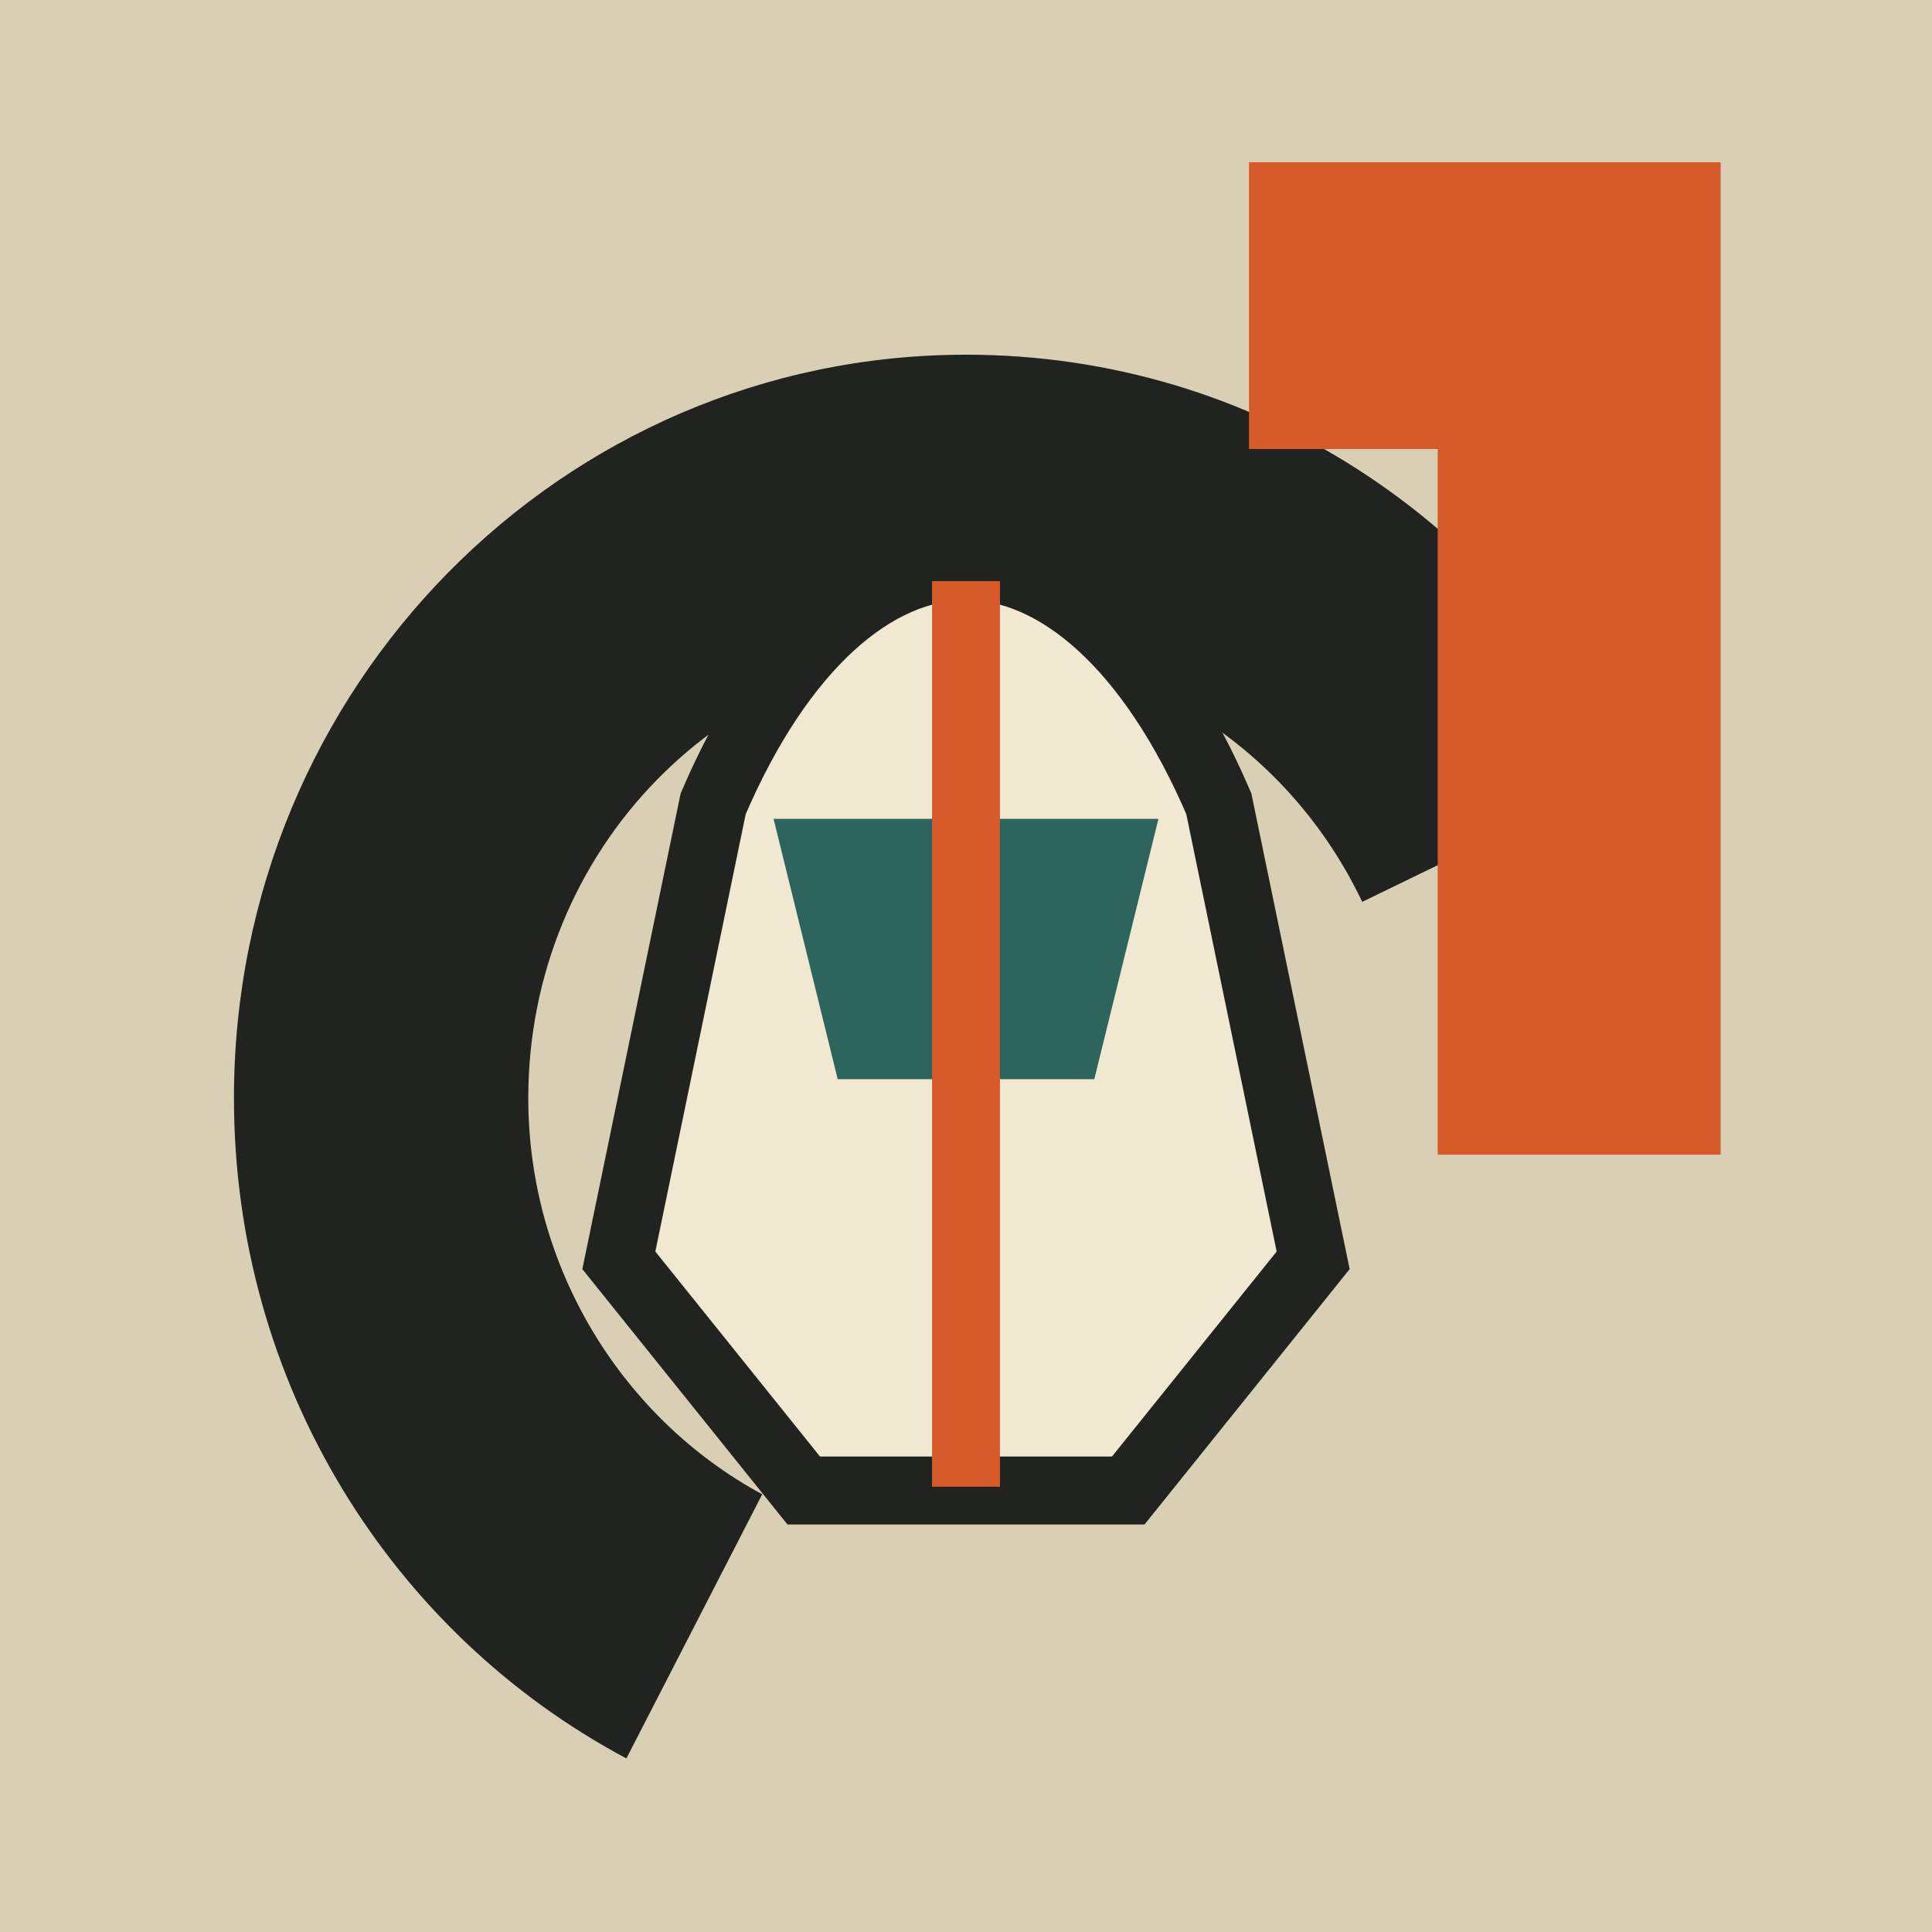
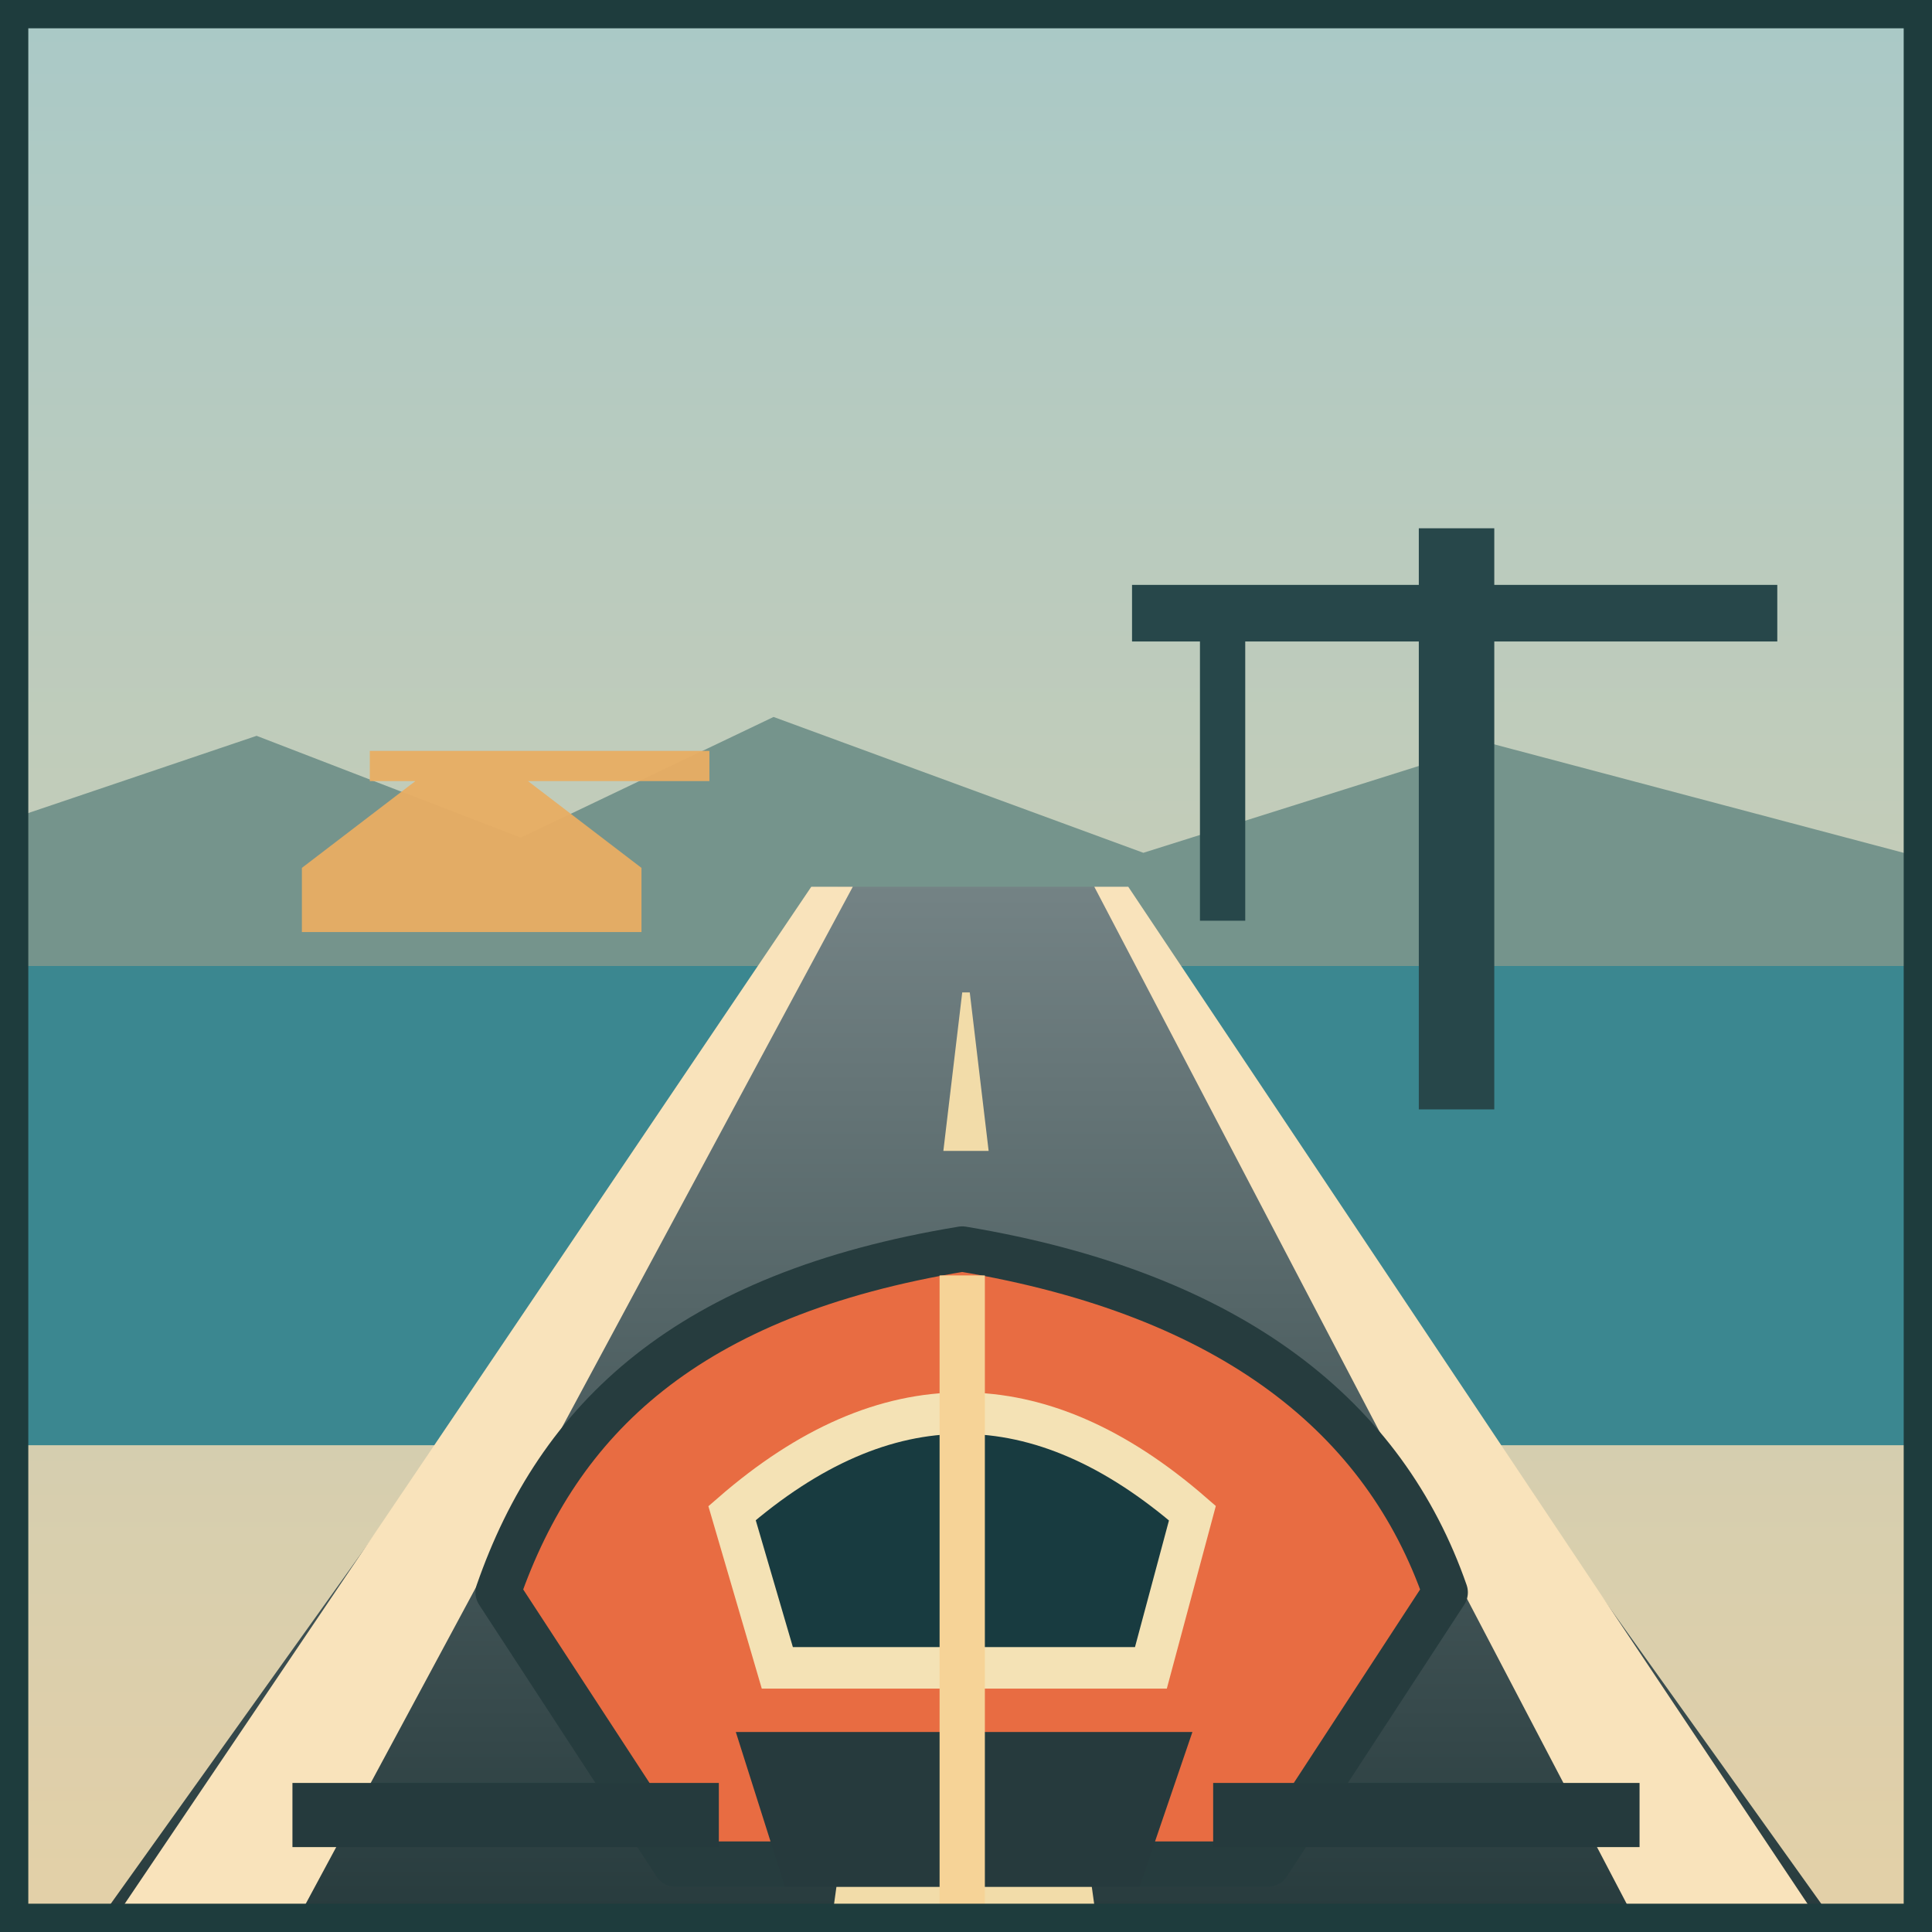
- <svg xmlns="http://www.w3.org/2000/svg" viewBox="0 0 512 512">
-   <rect width="512" height="512" fill="#d9cfb5" />
-   <path d="M62 291c0-109 87-197 194-197 77 0 143 45 175 111l-70 34c-19-40-59-67-105-67-64 0-116 53-116 119 0 45 25 85 62 105l-36 70C104 433 62 367 62 291Z" fill="#20231f" />
-   <path d="M331 43H456V306H381V119H331Z" fill="#d75b2a" />
-   <path d="M189 213c18-42 43-63 67-63s49 21 67 63l25 121-49 61h-86l-49-61 25-121Z" fill="#f1e8d2" stroke="#20231f" stroke-width="18" />
-   <path d="M205 217h102l-17 69h-68Z" fill="#2d655e" />
-   <path d="M247 154h18v240h-18Z" fill="#d75b2a" />
+ <svg xmlns="http://www.w3.org/2000/svg" width="512" height="512" viewBox="0 0 512 512">
+   <defs>
+     <linearGradient id="sky" x1="0" y1="0" x2="0" y2="1">
+       <stop stop-color="#a9c9c7" />
+       <stop offset="1" stop-color="#e4d0a7" />
+     </linearGradient>
+     <linearGradient id="road" x1="0" y1="0" x2="0" y2="1">
+       <stop stop-color="#748385" />
+       <stop offset="1" stop-color="#263a3c" />
+     </linearGradient>
+   </defs>
+   <rect width="512" height="512" fill="url(#sky)" />
+   <path d="M0 218 68 195 138 222l67-32 98 36 92-29 117 31V335H0Z" fill="#75948c" />
+   <path d="M0 256h512v127H0Z" fill="#3b8790" />
+   <path d="M376 140h20v154h-20zM300 155h171v15H300zM318 155h12v89h-12z" fill="#27474a" />
+   <path d="m80 230 34-26 22 0 34 26v17H80zM98 199h90v8H98z" fill="#e8ad63" opacity=".95" />
+   <path d="M222 235h68l198 277H24Z" fill="url(#road)" />
+   <path d="M215 235h11L77 512H28Z" fill="#f9e3bb" />
+   <path d="M290 235h9l185 277h-49Z" fill="#f9e3bb" />
+   <path d="m255 263-5 42h12l-5-42zm-11 74-7 65h36l-7-65zm-14 103-10 72h71l-10-72z" fill="#f2dca9" />
+   <path d="M132 422c16-46 50-79 123-91 72 12 112 45 128 91l-47 72H179Z" fill="#e86c42" stroke="#263c3e" stroke-width="12" stroke-linejoin="round" />
+   <path d="M194 401q61-53 122 0l-11 41h-99z" fill="#183b40" stroke="#f4e2b5" stroke-width="11" />
+   <path d="M195 459h121l-14 41h-94z" fill="#263a3d" />
+   <path d="M255 338v174" stroke="#f6d397" stroke-width="12" />
+   <path d="M182 481H86m244 0h96" stroke="#253a3d" stroke-width="17" stroke-linecap="square" />
+   <rect width="512" height="512" fill="none" stroke="#1e3c3d" stroke-width="15" />
</svg>
